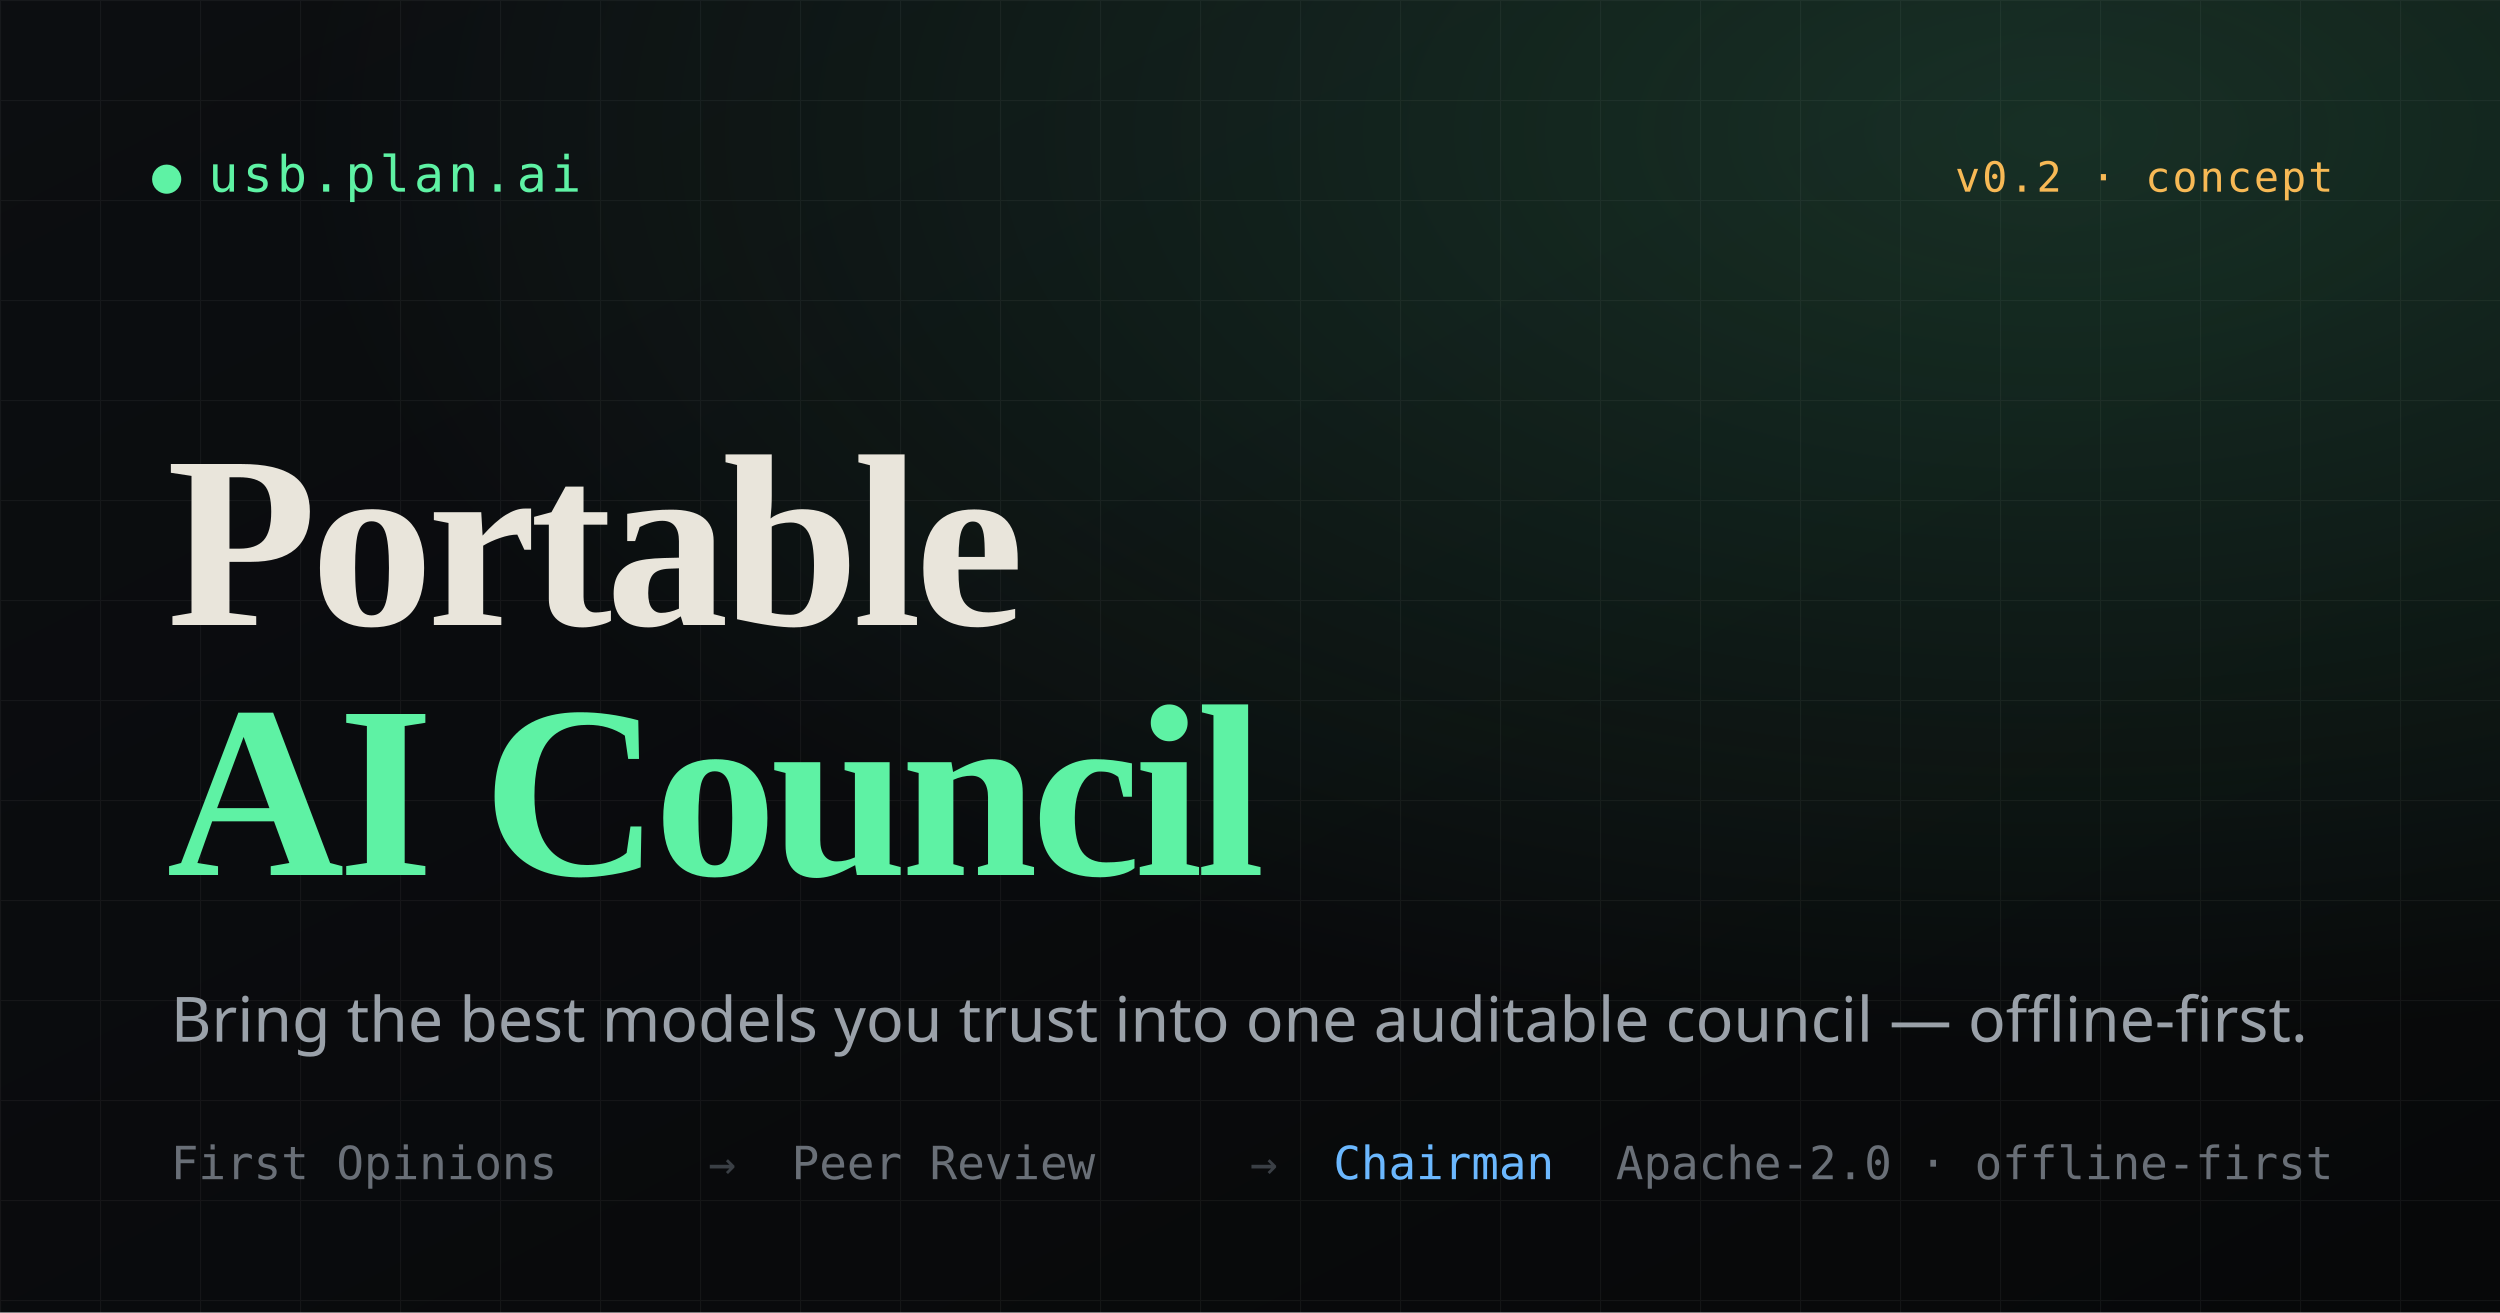
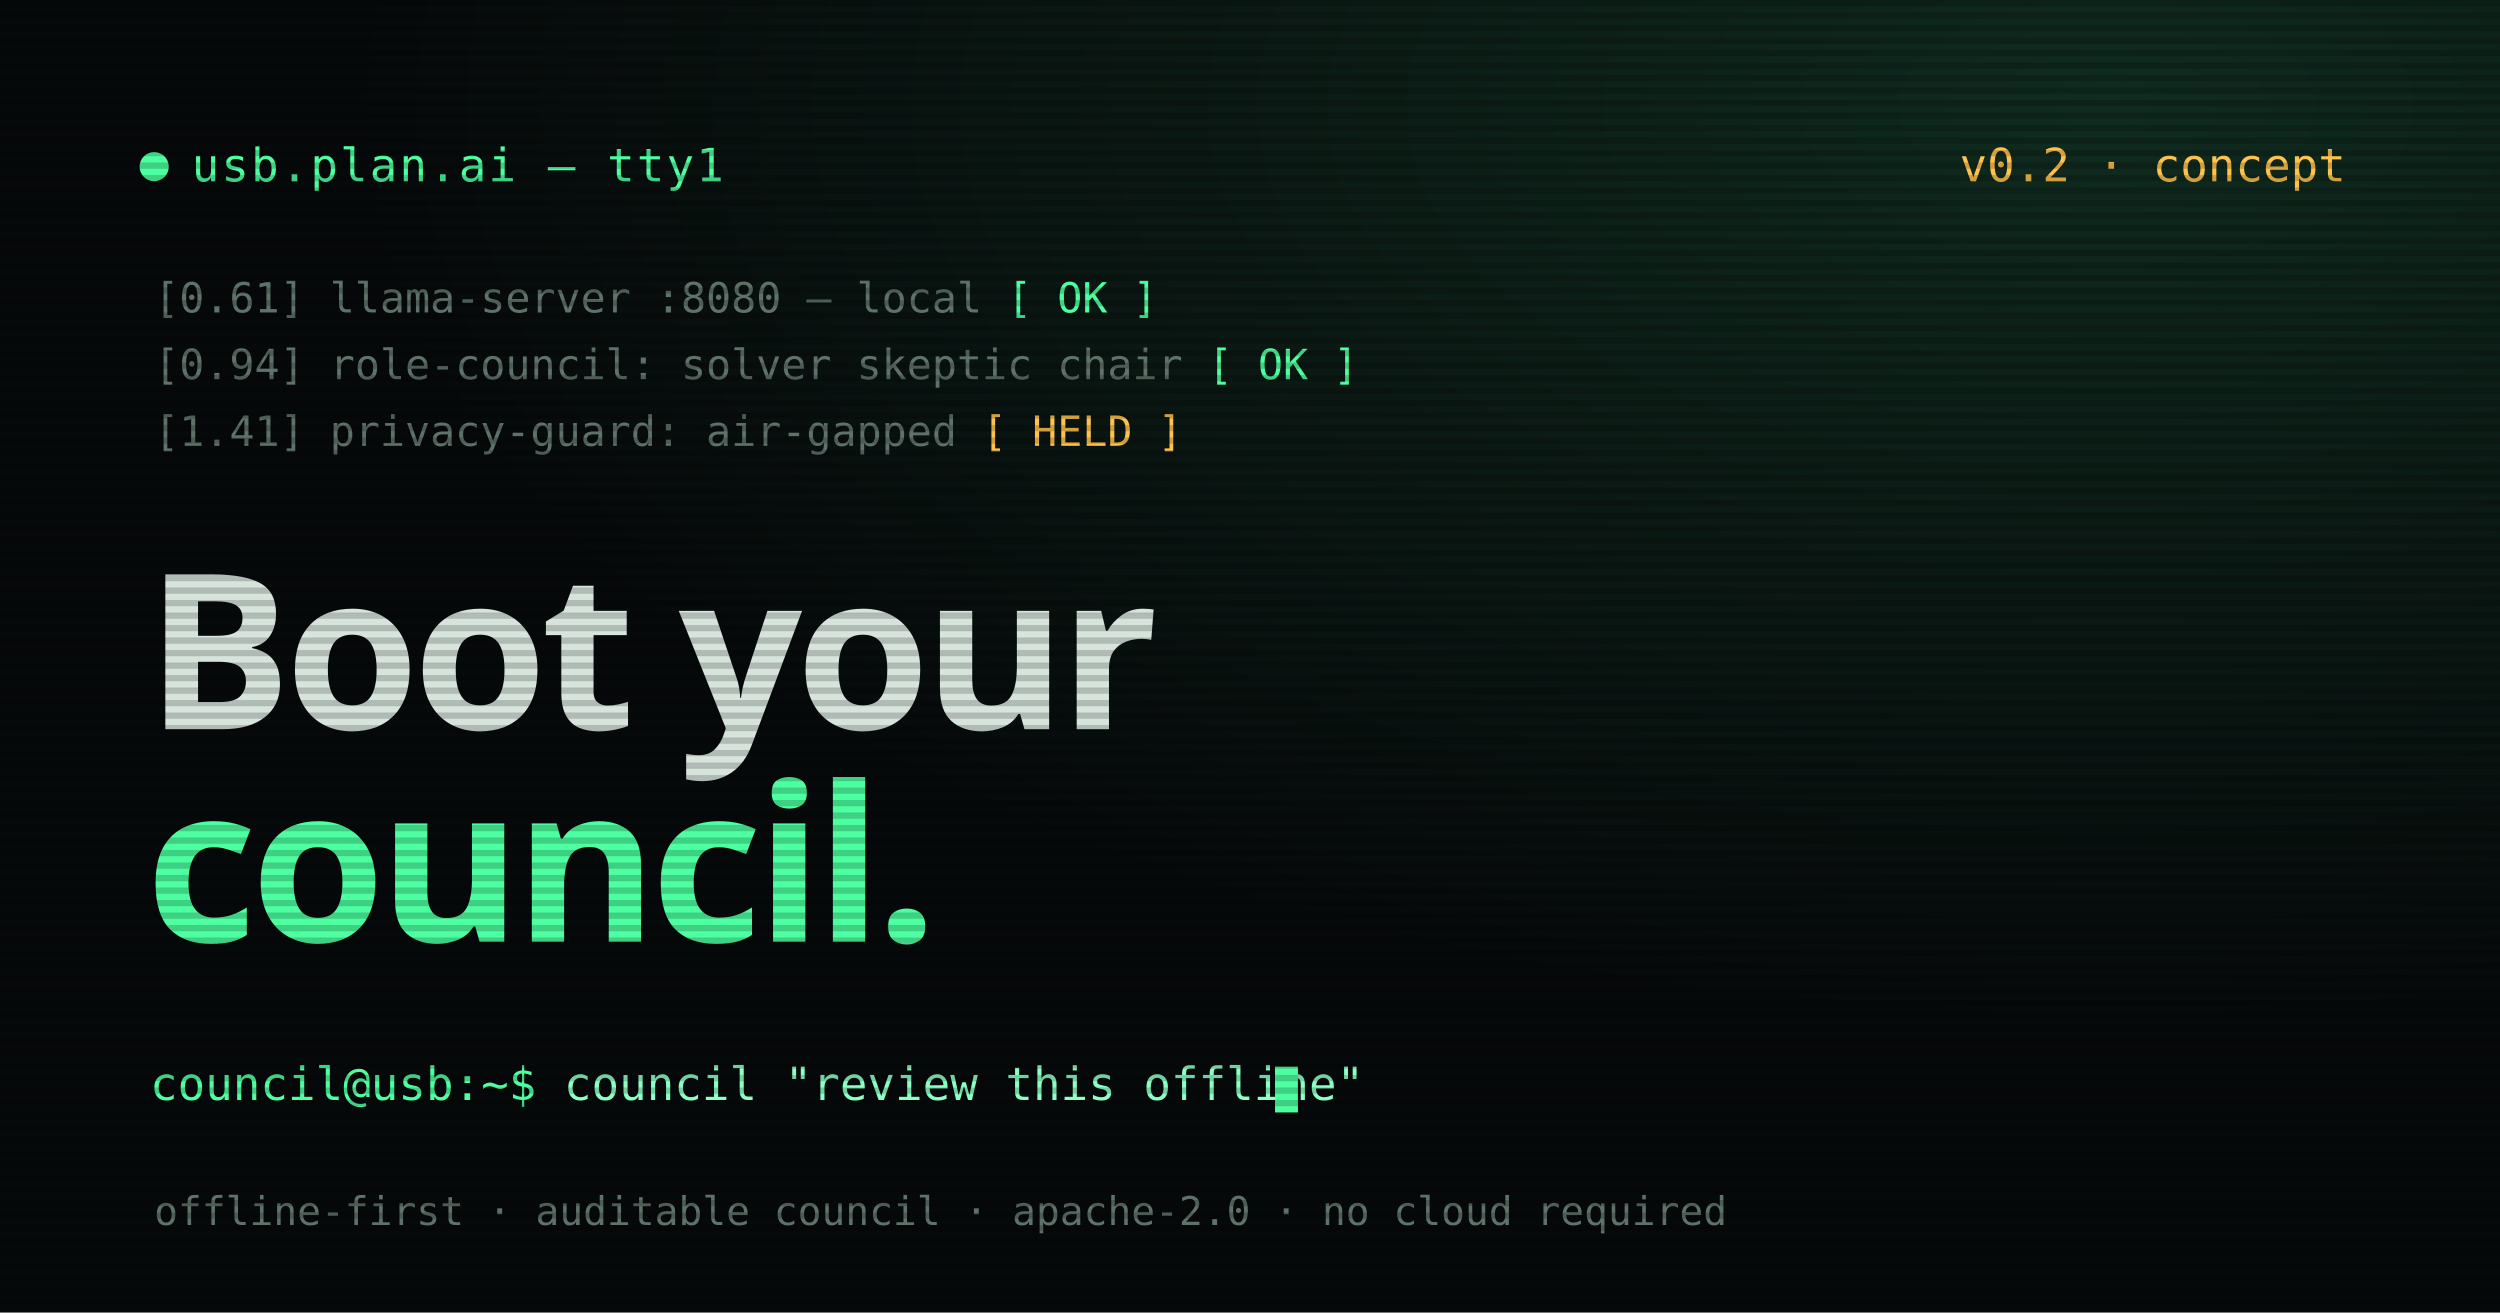
<svg xmlns="http://www.w3.org/2000/svg" width="1200" height="630" viewBox="0 0 1200 630">
  <defs>
-     <linearGradient id="bg" x1="0" y1="0" x2="1" y2="1">
-       <stop offset="0" stop-color="#0c0e11" />
-       <stop offset="1" stop-color="#070809" />
-     </linearGradient>
-     <radialGradient id="glow" cx="0.82" cy="0.1" r="0.7">
-       <stop offset="0" stop-color="#5ef2a4" stop-opacity="0.16" />
-       <stop offset="1" stop-color="#5ef2a4" stop-opacity="0" />
+     <radialGradient id="glow" cx="0.84" cy="0.08" r="0.7">
+       <stop offset="0" stop-color="#4dffa0" stop-opacity="0.14" />
+       <stop offset="1" stop-color="#4dffa0" stop-opacity="0" />
    </radialGradient>
-     <pattern id="grid" width="48" height="48" patternUnits="userSpaceOnUse">
-       <path d="M48 0H0V48" fill="none" stroke="#ffffff" stroke-opacity="0.05" stroke-width="1" />
+     <pattern id="scan" width="6" height="6" patternUnits="userSpaceOnUse">
+       <rect width="6" height="3" fill="#000000" opacity="0.18" />
    </pattern>
  </defs>
-   <rect width="1200" height="630" fill="url(#bg)" />
-   <rect width="1200" height="630" fill="url(#grid)" />
+   <rect width="1200" height="630" fill="#06090a" />
  <rect width="1200" height="630" fill="url(#glow)" />
-   <g font-family="ui-monospace, 'SFMono-Regular', Menlo, monospace">
-     <circle cx="80" cy="86" r="7" fill="#5ef2a4" />
-     <text x="100" y="92" font-size="24" fill="#5ef2a4" letter-spacing="2">usb.plan.ai</text>
-     <text x="1120" y="92" font-size="20" fill="#f7b955" text-anchor="end" letter-spacing="1">v0.2 · concept</text>
+   <g font-family="ui-monospace, 'JetBrains Mono', Menlo, monospace" font-size="22">
+     <circle cx="74" cy="80" r="7" fill="#4dffa0" />
+     <text x="92" y="87" fill="#4dffa0" letter-spacing="1">usb.plan.ai — tty1</text>
+     <text x="1126" y="87" fill="#ffc24b" text-anchor="end">v0.2 · concept</text>
  </g>
-   <text x="80" y="300" font-family="Georgia, 'Times New Roman', serif" font-size="118" font-weight="700" fill="#e9e5db" letter-spacing="-3">Portable</text>
-   <text x="80" y="420" font-family="Georgia, 'Times New Roman', serif" font-size="118" font-weight="700" fill="#5ef2a4" letter-spacing="-3">AI Council</text>
-   <text x="82" y="500" font-family="system-ui, sans-serif" font-size="30" fill="#9aa1a9">Bring the best models you trust into one auditable council — offline-first.</text>
-   <g font-family="ui-monospace, monospace" font-size="22" fill="#696f77">
-     <text x="82" y="566">First Opinions</text>
-     <text x="340" y="566" fill="#3a3f45">→</text>
-     <text x="380" y="566">Peer Review</text>
-     <text x="600" y="566" fill="#3a3f45">→</text>
-     <text x="640" y="566" fill="#6bb8ff">Chairman</text>
-     <text x="1120" y="566" text-anchor="end" fill="#696f77">Apache-2.0 · offline-first</text>
+   <g font-family="ui-monospace, 'JetBrains Mono', monospace" font-size="20" fill="#5e7269">
+     <text x="74" y="150">[0.61] llama-server :8080 — local <tspan fill="#4dffa0">[ OK ]</tspan>
+     </text>
+     <text x="74" y="182">[0.94] role-council: solver skeptic chair <tspan fill="#4dffa0">[ OK ]</tspan>
+     </text>
+     <text x="74" y="214">[1.41] privacy-guard: air-gapped <tspan fill="#ffc24b">[ HELD ]</tspan>
+     </text>
  </g>
+   <text x="70" y="350" font-family="'Space Grotesk', system-ui, sans-serif" font-size="104" font-weight="700" fill="#d6e4dc" letter-spacing="-3">Boot your</text>
+   <text x="70" y="452" font-family="'Space Grotesk', system-ui, sans-serif" font-size="104" font-weight="700" fill="#4dffa0" letter-spacing="-3">council.</text>
+   <g font-family="ui-monospace, 'JetBrains Mono', monospace" font-size="22">
+     <text x="72" y="528" fill="#4dffa0">council@usb:~$ <tspan fill="#8bffc4">council "review this offline"</tspan>
+     </text>
+     <rect x="612" y="512" width="11" height="22" fill="#4dffa0" />
+   </g>
+   <text x="74" y="588" font-family="ui-monospace, monospace" font-size="19" fill="#5e7269">offline-first · auditable council · apache-2.0 · no cloud required</text>
+   <rect width="1200" height="630" fill="url(#scan)" />
</svg>
